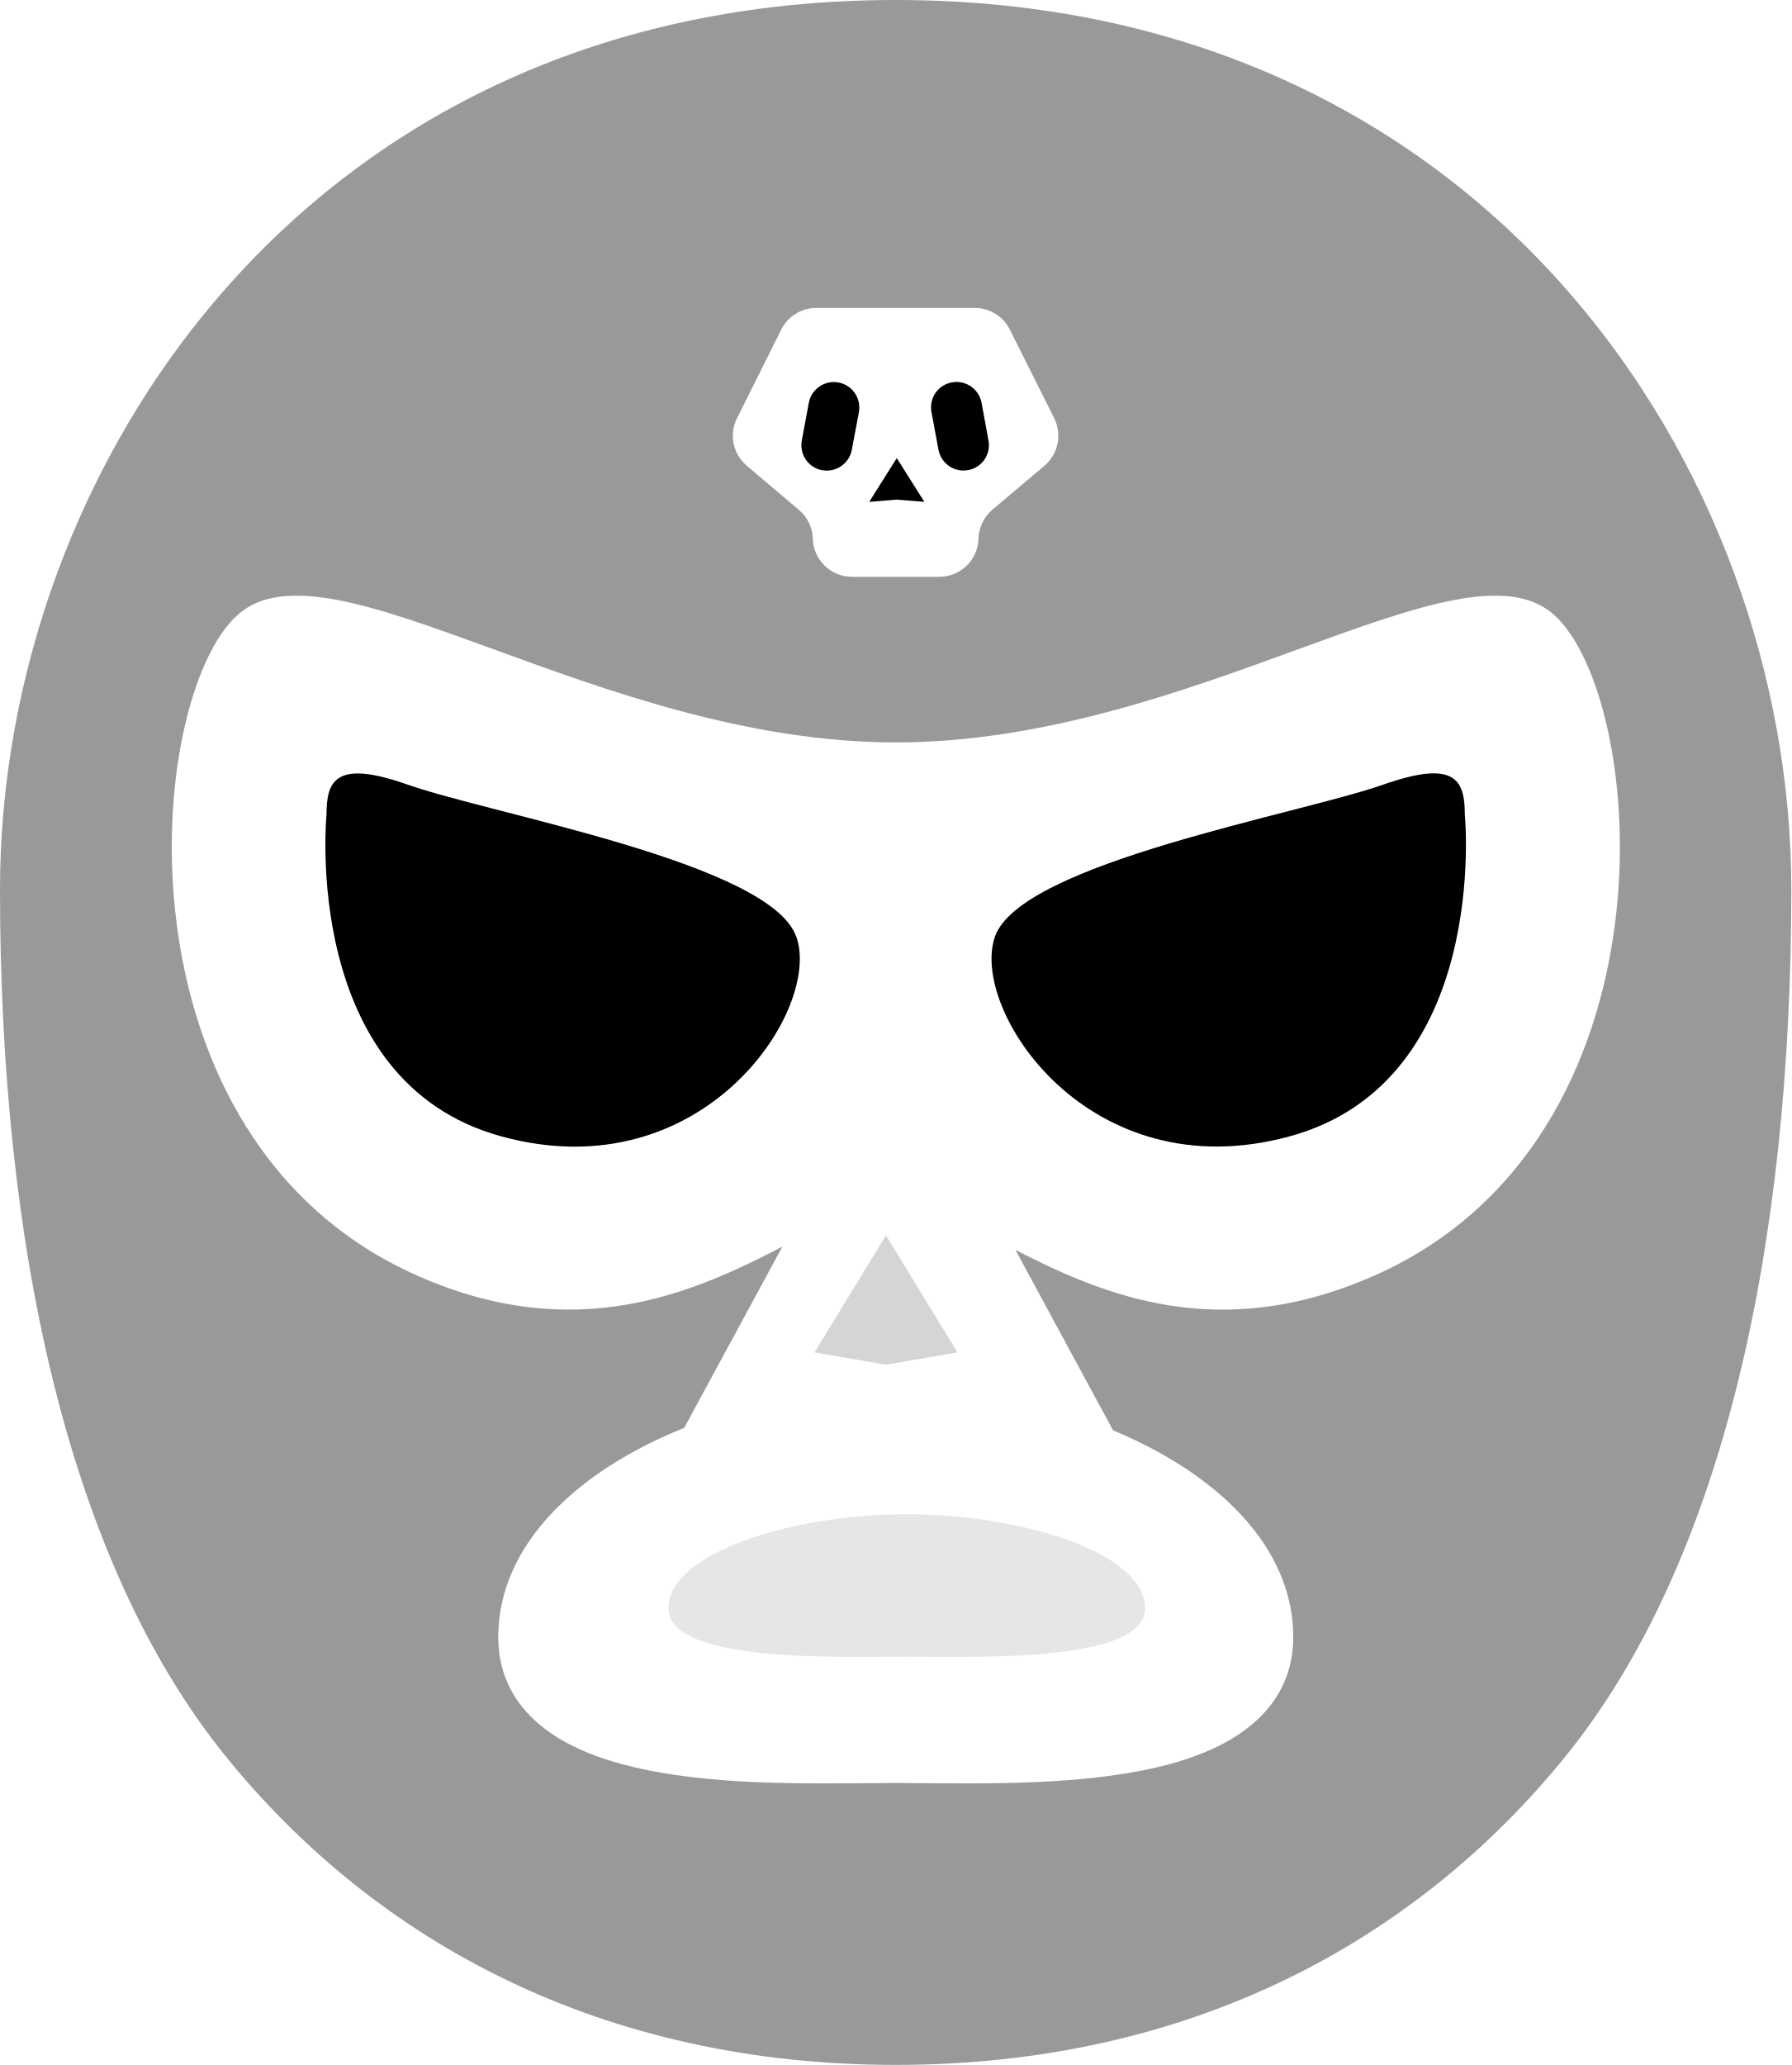
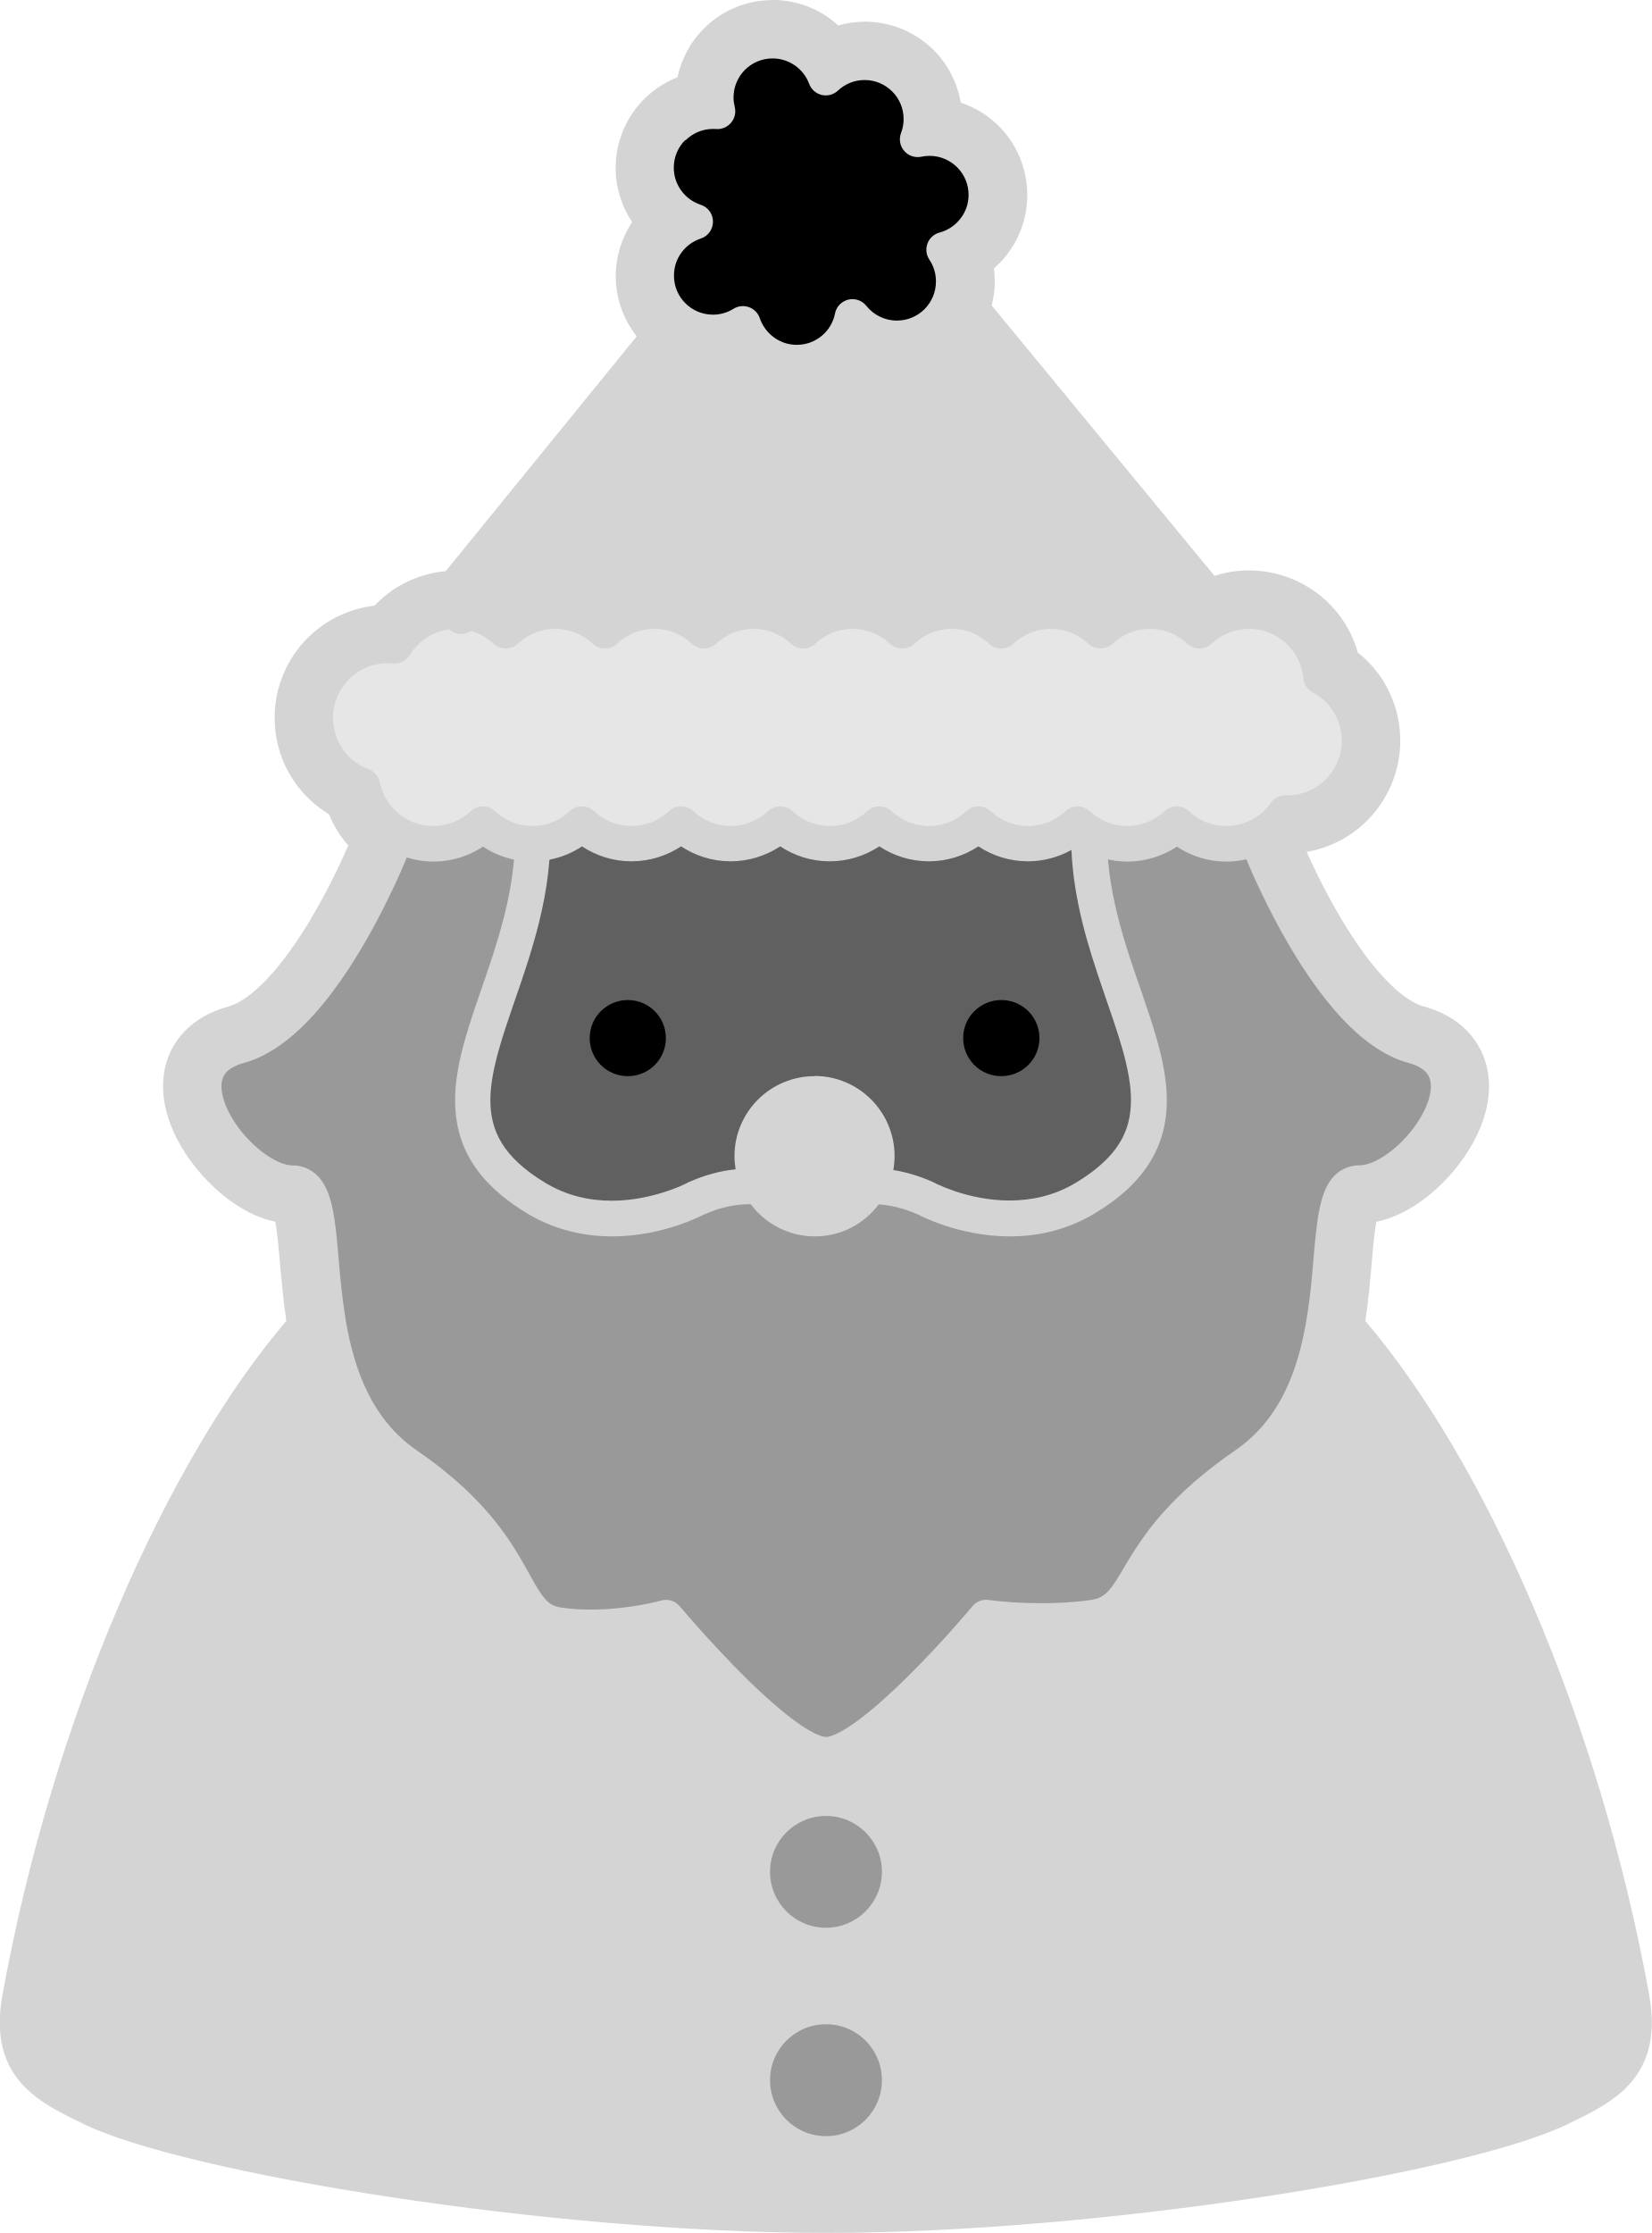
- <svg xmlns="http://www.w3.org/2000/svg" id="Layer_2" viewBox="0 0 174.08 200.63">
+ <svg xmlns="http://www.w3.org/2000/svg" id="Layer_2" viewBox="0 0 173.66 234.68">
  <g id="Layer_1-2">
-     <path d="M87.04,0C29.74,0,0,45.66,0,86.4c0,34.4,6.53,65.19,21.91,84.21,14.66,18.12,36.68,30.01,65.13,30.01s50.46-11.89,65.12-30.01c15.39-19.02,21.92-49.81,21.92-84.21,0-40.74-29.74-86.4-87.04-86.4ZM71.62,40.64l4.31-8.63c.65-1.29,1.96-2.09,3.4-2.09h15.4c1.44,0,2.76.81,3.4,2.09l4.32,8.63c.78,1.57.39,3.47-.94,4.6l-5.09,4.3c-.84.72-1.33,1.79-1.33,2.9v-.2c0,2.09-1.7,3.8-3.81,3.8h-8.49c-2.09,0-3.8-1.7-3.8-3.8v.2c0-1.11-.49-2.18-1.35-2.9l-5.08-4.3c-1.33-1.14-1.73-3.04-.94-4.6ZM133.53,123.94c-15.09,6.69-26.4,1.84-34.85-2.5l9.49,17.53c10.05,4.18,17.51,11.24,17.51,20.09,0,4.18-2.12,9.72-12.21,12.39-6.12,1.61-13.53,1.82-19.3,1.82-1.51,0-2.93-.01-4.22-.02-1.07-.01-2.04-.02-2.9-.02s-1.84.01-2.9.02c-1.3.01-2.72.02-4.22.02-5.78,0-13.19-.2-19.3-1.82-10.1-2.66-12.21-8.2-12.21-12.39,0-9.02,7.74-16.19,18.07-20.33l9.54-17.61c-8.51,4.41-20.01,9.67-35.47,2.82-30.01-13.3-26.52-56.2-17.43-64.23,8.96-7.94,34.94,12.42,63.93,12.42s54.97-20.36,63.93-12.42c9.08,8.03,12.58,50.93-17.44,64.23Z" style="fill:#999;" />
-     <path d="M64.96,156.24c0,5.35,16.54,4.72,23.16,4.72s23.16.63,23.16-4.72-11.94-9.12-23.16-9.12-23.16,3.78-23.16,9.12Z" style="fill:#e6e6e6;" />
-     <polygon points="93.05 131.4 86.1 120.02 79.15 131.4 86.1 132.59 93.05 131.4" style="fill:#d5d5d5;" />
-     <path d="M77.37,90.98c-2.56-7.14-29.52-11.85-37.73-14.74-6.98-2.46-7.91-.45-7.91,2.9,0,0-2.56,25.92,17,31.27,19.57,5.36,31.19-12.35,28.65-19.43Z" />
-     <path d="M134.43,76.23c-8.22,2.89-35.16,7.6-37.73,14.74-2.53,7.08,9.09,24.79,28.65,19.43,19.56-5.36,17-31.27,17-31.27,0-3.35-.93-5.36-7.92-2.9Z" />
-     <path d="M79.89,45.68c1.35.25,2.64-.64,2.89-1.98l.69-3.66c.24-1.34-.64-2.63-1.98-2.88-1.35-.25-2.64.64-2.89,1.98l-.68,3.66c-.25,1.34.63,2.64,1.98,2.89Z" />
-     <path d="M94.08,45.68c1.35-.25,2.24-1.55,1.98-2.89l-.67-3.66c-.26-1.34-1.54-2.23-2.89-1.98s-2.23,1.54-1.98,2.88l.68,3.66c.25,1.35,1.55,2.24,2.88,1.98Z" />
-     <polygon points="89.83 48.76 87.15 44.51 84.47 48.76 87.15 48.54 89.83 48.76" />
+     <path d="M173.38,209.71c-5.29-29.18-17.28-56.15-29.85-70.88.15-.97.27-1.92.36-2.83.18-1.63.29-3.13.41-4.43.09-.97.18-1.84.28-2.53.04-.24.07-.45.11-.64.36-.07.71-.16,1.05-.27h0c1.5-.49,2.84-1.26,4.04-2.17h0c1.8-1.37,3.37-3.1,4.59-5.04.61-.98,1.13-2.02,1.52-3.14h0c.38-1.11.64-2.33.64-3.62,0-.87-.12-1.78-.41-2.68-.45-1.39-1.29-2.67-2.46-3.67-1.15-.98-2.53-1.64-4.01-2.04h0c-.49-.13-1.15-.44-1.88-.96h0c-1.27-.89-2.76-2.44-4.12-4.25h0c-2.06-2.73-3.9-6.06-5.18-8.66-.44-.89-.81-1.7-1.11-2.37,2.45-.42,4.67-1.6,6.36-3.29,2.14-2.14,3.48-5.13,3.48-8.4,0-2.27-.64-4.41-1.75-6.21-.72-1.17-1.65-2.2-2.71-3.05-.61-2.15-1.8-4.05-3.4-5.51h0c-2.1-1.92-4.91-3.1-7.98-3.12h-.04s-.07,0-.13,0c-1.22.01-2.41.21-3.52.57l-23.42-28.41c.2-.81.33-1.65.33-2.51,0-.47-.04-.93-.1-1.39.49-.42.95-.9,1.35-1.42,1.35-1.73,2.16-3.93,2.16-6.3,0-2.82-1.15-5.4-3-7.25h0c-1.11-1.1-2.47-1.95-3.99-2.45-.37-2.14-1.38-4.05-2.84-5.52h0c-1.8-1.79-4.29-2.93-7.02-2.99-.04,0-.09,0-.17,0h-.16c-.93,0-1.84.15-2.7.39-.31-.28-.63-.55-.97-.79-1.62-1.16-3.61-1.84-5.73-1.88-.03,0-.08,0-.13,0h-.07s-.1,0-.2.01c-2.74.06-5.24,1.19-7.03,3h0c-1.37,1.37-2.34,3.15-2.76,5.11-1.32.52-2.51,1.3-3.5,2.28-1.85,1.85-3,4.43-3,7.25,0,2.09.64,4.06,1.73,5.69-1.08,1.62-1.72,3.58-1.72,5.67,0,2.39.83,4.59,2.2,6.34l-20.07,24.67c-1.73.16-3.36.69-4.79,1.51-1.01.58-1.91,1.3-2.7,2.12-2.72.32-5.18,1.55-7.02,3.39h0c-2.15,2.14-3.48,5.13-3.48,8.4,0,2.55.81,4.93,2.18,6.86.94,1.32,2.15,2.43,3.53,3.28.5,1.21,1.18,2.31,2.03,3.28-.73,1.68-2.14,4.71-3.96,7.76-1.34,2.24-2.92,4.51-4.5,6.19h0c-.79.84-1.58,1.54-2.29,2.04h0c-.71.5-1.35.8-1.84.93h0c-.99.27-1.92.64-2.78,1.16-1.31.78-2.4,1.88-3.12,3.2-.71,1.31-.98,2.71-.98,4.02h0c0,1.96.59,3.74,1.35,5.31h0c1.18,2.36,2.9,4.44,4.88,6.08h0c1,.82,2.1,1.54,3.29,2.09h0c.7.32,1.47.59,2.29.76,0,.01,0,.02,0,.04h0s0,.02,0,.02c.11.57.21,1.36.3,2.28.09.92.18,1.98.28,3.11.14,1.52.31,3.21.57,4.97-12.57,14.73-24.56,41.7-29.85,70.88-1.6,8.85,4.14,11.38,8.55,13.53,10.69,5.2,49.16,11.44,78.01,11.44s67.33-6.24,78.01-11.44c4.41-2.15,10.15-4.68,8.55-13.53Z" style="fill:#d4d4d4;" />
+     <path d="M85.63,113.1c-4.65,0-8.42,3.77-8.42,8.42,0,.47.05.92.12,1.37-1.51.15-3.15.56-4.89,1.33l-.13.06h0s-.03.02-.03.02c-.2.11-1.16.59-2.6,1.03-1.43.45-3.32.86-5.38.86-2.23,0-4.63-.47-6.96-1.87-2.33-1.4-3.75-2.81-4.6-4.2-.43-.7-.72-1.4-.91-2.14-.19-.74-.28-1.51-.28-2.34,0-1.57.33-3.34.88-5.28.81-2.92,2.1-6.2,3.22-9.81.98-3.14,1.83-6.54,2.11-10.2,1.25-.24,2.4-.72,3.42-1.4,1.49.99,3.28,1.57,5.21,1.57s3.72-.59,5.21-1.57c1.49.99,3.29,1.57,5.21,1.57s3.71-.59,5.21-1.57c1.49.99,3.28,1.57,5.21,1.57s3.71-.59,5.21-1.57c1.49.99,3.29,1.57,5.21,1.57s3.71-.59,5.2-1.57c1.49.99,3.29,1.57,5.21,1.57,1.66,0,3.21-.44,4.57-1.19.25,5.47,1.83,10.37,3.32,14.71.77,2.25,1.52,4.37,2.07,6.31.54,1.95.88,3.72.87,5.28,0,.83-.09,1.6-.28,2.34-.29,1.1-.79,2.13-1.66,3.18-.87,1.04-2.11,2.1-3.85,3.15-2.33,1.4-4.73,1.86-6.96,1.87-2.23,0-4.26-.48-5.73-.97-.73-.25-1.32-.49-1.71-.67-.2-.08-.35-.15-.44-.21l-.1-.05h-.02s0-.01,0-.01l-.13-.06c-1.44-.64-2.81-1.03-4.1-1.23.08-.48.13-.97.13-1.47,0-4.64-3.76-8.42-8.41-8.42Z" style="fill:#606060;" />
+     <path d="M66,105.1c-2.22,0-4.01,1.79-4.01,4s1.79,4,4.01,4,4-1.79,4-4c0-2.21-1.79-4-4-4Z" />
+     <path d="M105.26,113.1c2.21,0,4.01-1.79,4.01-4s-1.79-4-4.01-4-4.01,1.79-4.01,4c0,2.21,1.79,4,4.01,4Z" />
+     <path d="M91.96,138.79h-10.28c-1.03,0-1.87.83-1.87,1.87s.84,1.87,1.87,1.87h10.28c1.03,0,1.87-.83,1.87-1.87s-.83-1.87-1.87-1.87Z" />
+     <path d="M18.3,106.09l-.06.03h0l.05-.03Z" />
+     <path d="M20.52,125.62l-.03-.03h0l.03.03Z" />
+     <path d="M18.24,106.13h0s0,0,0,0Z" />
+     <path d="M72.06,14.75c.75-.74,1.76-1.2,2.9-1.2.07,0,.17,0,.32.01.6.05,1.18-.2,1.57-.66.39-.46.53-1.07.39-1.65-.08-.34-.13-.67-.13-1,0-1.14.46-2.16,1.2-2.91.75-.74,1.77-1.2,2.9-1.2.89,0,1.7.28,2.37.75.67.47,1.19,1.14,1.48,1.92.22.59.72,1.03,1.32,1.17.61.14,1.25-.03,1.71-.46.74-.69,1.71-1.11,2.8-1.11,1.14,0,2.15.46,2.9,1.2.75.75,1.2,1.77,1.2,2.91,0,.51-.09.99-.27,1.46-.24.64-.12,1.36.33,1.88.45.52,1.14.75,1.81.61.28-.06.57-.09.86-.09,1.14,0,2.15.46,2.9,1.2.74.75,1.2,1.76,1.2,2.9,0,.96-.32,1.82-.87,2.51-.54.7-1.31,1.22-2.18,1.45-.59.16-1.06.58-1.27,1.15-.21.57-.14,1.2.2,1.7.44.66.69,1.44.69,2.29,0,1.14-.46,2.16-1.2,2.91-.75.75-1.77,1.2-2.91,1.2-1.3,0-2.45-.6-3.21-1.55-.45-.57-1.2-.82-1.9-.65-.71.18-1.25.74-1.39,1.45-.18.94-.69,1.77-1.4,2.36-.71.59-1.62.94-2.62.94-.91,0-1.73-.29-2.41-.79-.68-.5-1.2-1.2-1.48-2.01-.18-.54-.6-.97-1.14-1.16-.54-.19-1.13-.13-1.62.17-.64.4-1.37.62-2.16.62-1.14,0-2.16-.46-2.9-1.2-.75-.75-1.2-1.76-1.2-2.9,0-.92.29-1.75.79-2.43.5-.68,1.21-1.2,2.03-1.47.77-.25,1.28-.97,1.28-1.78s-.52-1.52-1.29-1.77c-.82-.27-1.53-.79-2.03-1.47-.5-.68-.8-1.51-.8-2.43,0-1.14.46-2.16,1.2-2.9Z" />
+     <path d="M36.06,78.75c-.66-.93-1.05-2.06-1.05-3.31,0-1.59.64-3.01,1.68-4.06,1.04-1.04,2.47-1.68,4.06-1.68.17,0,.35.01.55.03.71.06,1.39-.27,1.77-.89.51-.83,1.22-1.52,2.05-1.99.63-.37,1.34-.61,2.1-.71l.08.08c.65.53,1.56.54,2.22.09.89.25,1.7.72,2.36,1.34.72.67,1.85.67,2.57,0,1.03-.97,2.4-1.56,3.93-1.56s2.89.59,3.92,1.56c.72.67,1.84.67,2.56,0,1.04-.97,2.4-1.56,3.93-1.56s2.89.59,3.93,1.56c.72.67,1.84.67,2.56,0,1.04-.97,2.4-1.56,3.93-1.56s2.89.59,3.93,1.56c.72.67,1.85.67,2.56,0,1.04-.97,2.41-1.56,3.93-1.56s2.89.59,3.92,1.56c.72.67,1.85.67,2.57,0,1.03-.97,2.4-1.56,3.93-1.56s2.89.59,3.93,1.56c.72.67,1.84.67,2.56,0,1.04-.97,2.4-1.56,3.93-1.56s2.89.59,3.93,1.56c.72.67,1.84.67,2.56,0,1.03-.97,2.4-1.56,3.93-1.56s2.89.59,3.92,1.56c.72.67,1.85.67,2.56,0,1.04-.97,2.41-1.56,3.93-1.56s2.85.57,3.88,1.51c1.03.94,1.7,2.24,1.84,3.69.06.63.43,1.18.98,1.48.91.48,1.68,1.2,2.21,2.08.54.87.84,1.89.84,3,0,1.59-.64,3.01-1.68,4.06-1.04,1.04-2.46,1.68-4.04,1.68-.02,0-.07,0-.16,0-.63-.02-1.22.27-1.58.79-.52.73-1.21,1.35-2.01,1.77-.8.42-1.7.66-2.67.66-1.52,0-2.89-.59-3.93-1.56-.72-.67-1.84-.67-2.56,0-1.04.97-2.4,1.56-3.93,1.56s-2.89-.59-3.93-1.56c-.72-.67-1.84-.67-2.56,0-1.04.97-2.4,1.56-3.93,1.56s-2.89-.59-3.93-1.56c-.72-.67-1.84-.67-2.56,0-1.04.97-2.4,1.56-3.93,1.56s-2.89-.59-3.93-1.56c-.72-.67-1.84-.67-2.56,0-1.04.97-2.4,1.56-3.93,1.56s-2.89-.59-3.93-1.56c-.72-.67-1.84-.67-2.56,0-1.03.97-2.4,1.56-3.93,1.56s-2.89-.59-3.93-1.56c-.72-.67-1.84-.67-2.56,0-1.04.97-2.4,1.56-3.93,1.56s-2.89-.59-3.93-1.56c-.72-.67-1.84-.67-2.56,0-1.04.97-2.4,1.56-3.93,1.56s-2.89-.59-3.93-1.56c-.72-.67-1.84-.67-2.56,0-1.04.97-2.4,1.56-3.93,1.56-1.4,0-2.66-.49-3.65-1.31-1-.82-1.71-1.97-1.97-3.28-.13-.63-.58-1.15-1.18-1.38-1.1-.4-2.04-1.13-2.7-2.07Z" style="fill:#e6e6e6;" />
+     <path d="M86.83,224.5c-3.25,0-5.88-2.63-5.88-5.88s2.63-5.88,5.88-5.88,5.88,2.63,5.88,5.88-2.63,5.88-5.88,5.88Z" style="fill:#999;" />
+     <path d="M86.83,202.6c-3.25,0-5.88-2.63-5.88-5.88s2.63-5.87,5.88-5.87,5.88,2.63,5.88,5.87-2.63,5.88-5.88,5.88Z" style="fill:#999;" />
+     <path d="M141.06,122.95c-.53.31-.94.73-1.24,1.17-.29.42-.5.86-.66,1.31-.32.85-.5,1.77-.65,2.77-.26,1.75-.39,3.77-.59,5.94-.31,3.25-.79,6.81-1.97,10.05-.59,1.62-1.35,3.15-2.34,4.54-.99,1.39-2.21,2.63-3.76,3.7-3.31,2.28-5.69,4.43-7.46,6.4-1.33,1.47-2.31,2.84-3.08,4.05-.59.9-1.06,1.71-1.46,2.39-.61,1.03-1.1,1.74-1.54,2.14-.22.2-.43.34-.68.47-.26.12-.57.22-1.01.28-1.75.25-3.54.33-5.13.33s-3-.08-4-.17c-.5-.04-.89-.09-1.16-.12-.13-.01-.24-.03-.3-.04h-.08s-.02-.01-.02-.01h0c-.64-.09-1.28.15-1.7.65l-.03.04c-.33.4-3.34,3.97-6.8,7.38-1.72,1.71-3.57,3.38-5.18,4.57-.81.6-1.56,1.07-2.17,1.37-.61.31-1.08.4-1.21.39-.07,0-.22-.02-.44-.08-.41-.12-1.04-.41-1.74-.86-1.24-.77-2.73-1.98-4.21-3.33-2.24-2.03-4.5-4.42-6.19-6.28-.85-.93-1.55-1.73-2.04-2.3-.25-.28-.44-.51-.57-.66-.06-.08-.11-.14-.15-.18l-.05-.05c-.47-.57-1.24-.8-1.95-.6-.01.01-3.43.96-7.39.95-1,0-2.04-.05-3.05-.2-.5-.07-.82-.19-1.09-.35-.24-.14-.45-.32-.69-.59-.42-.47-.88-1.23-1.44-2.25-.85-1.52-1.94-3.58-3.77-5.87s-4.41-4.83-8.23-7.45c-1.43-.98-2.58-2.12-3.53-3.39-1.66-2.21-2.71-4.82-3.39-7.54-.51-2.04-.81-4.14-1.03-6.15-.17-1.51-.28-2.97-.4-4.33-.09-1.03-.19-1.98-.33-2.88-.1-.67-.22-1.31-.38-1.9-.13-.45-.27-.89-.47-1.3-.29-.63-.68-1.24-1.31-1.72-.31-.24-.67-.44-1.06-.57-.39-.13-.8-.19-1.19-.19-.26,0-.58-.05-.95-.17-.65-.21-1.43-.63-2.2-1.22-1.16-.88-2.3-2.12-3.09-3.4-.4-.64-.72-1.29-.92-1.89-.21-.6-.31-1.16-.31-1.62,0-.31.04-.57.11-.79.11-.34.28-.61.6-.89.33-.27.84-.57,1.64-.79,1.37-.37,2.63-1.03,3.81-1.86,2.06-1.45,3.87-3.43,5.49-5.57,2.42-3.22,4.39-6.82,5.78-9.64,1.06-2.14,1.77-3.82,2.05-4.52.89.27,1.83.43,2.81.43,1.92,0,3.71-.59,5.21-1.57.97.65,2.06,1.11,3.25,1.36-.37,4.41-1.69,8.57-3.05,12.52-.77,2.23-1.54,4.39-2.13,6.51-.59,2.12-1.01,4.21-1.01,6.29,0,1.1.12,2.19.4,3.27.41,1.62,1.2,3.19,2.39,4.63,1.2,1.44,2.78,2.76,4.81,3.98,3.01,1.8,6.13,2.4,8.89,2.4s5.17-.58,6.91-1.16c1.49-.5,2.48-.99,2.79-1.15,1.81-.8,3.39-1.07,4.74-1.07.06,0,.1.01.16.01,1.53,2.04,3.97,3.37,6.73,3.37s5.18-1.32,6.71-3.36c1.2.07,2.57.37,4.11,1.05.3.16,1.3.65,2.78,1.15,1.74.58,4.15,1.16,6.91,1.16s5.88-.6,8.89-2.4c2.7-1.62,4.63-3.43,5.86-5.46.62-1.01,1.06-2.07,1.34-3.15.28-1.08.4-2.17.4-3.27,0-2.08-.42-4.17-1.01-6.29-.89-3.18-2.18-6.46-3.25-9.9-.91-2.93-1.66-5.97-1.93-9.15.66.14,1.34.23,2.04.23,1.92,0,3.71-.59,5.21-1.57,1.49.99,3.29,1.57,5.21,1.57.72,0,1.42-.08,2.09-.24.57,1.38,2.22,5.18,4.61,9.23,1.5,2.53,3.28,5.15,5.33,7.37,1.03,1.11,2.12,2.11,3.3,2.94,1.18.83,2.44,1.49,3.8,1.86.53.14.94.32,1.25.51.47.28.7.55.86.85.16.3.25.65.25,1.11,0,.69-.24,1.63-.72,2.59-.71,1.46-1.95,2.97-3.27,4.05-.66.54-1.34.97-1.95,1.25-.61.28-1.16.4-1.54.4-.64,0-1.31.16-1.86.49Z" style="fill:#999;" />
  </g>
</svg>
